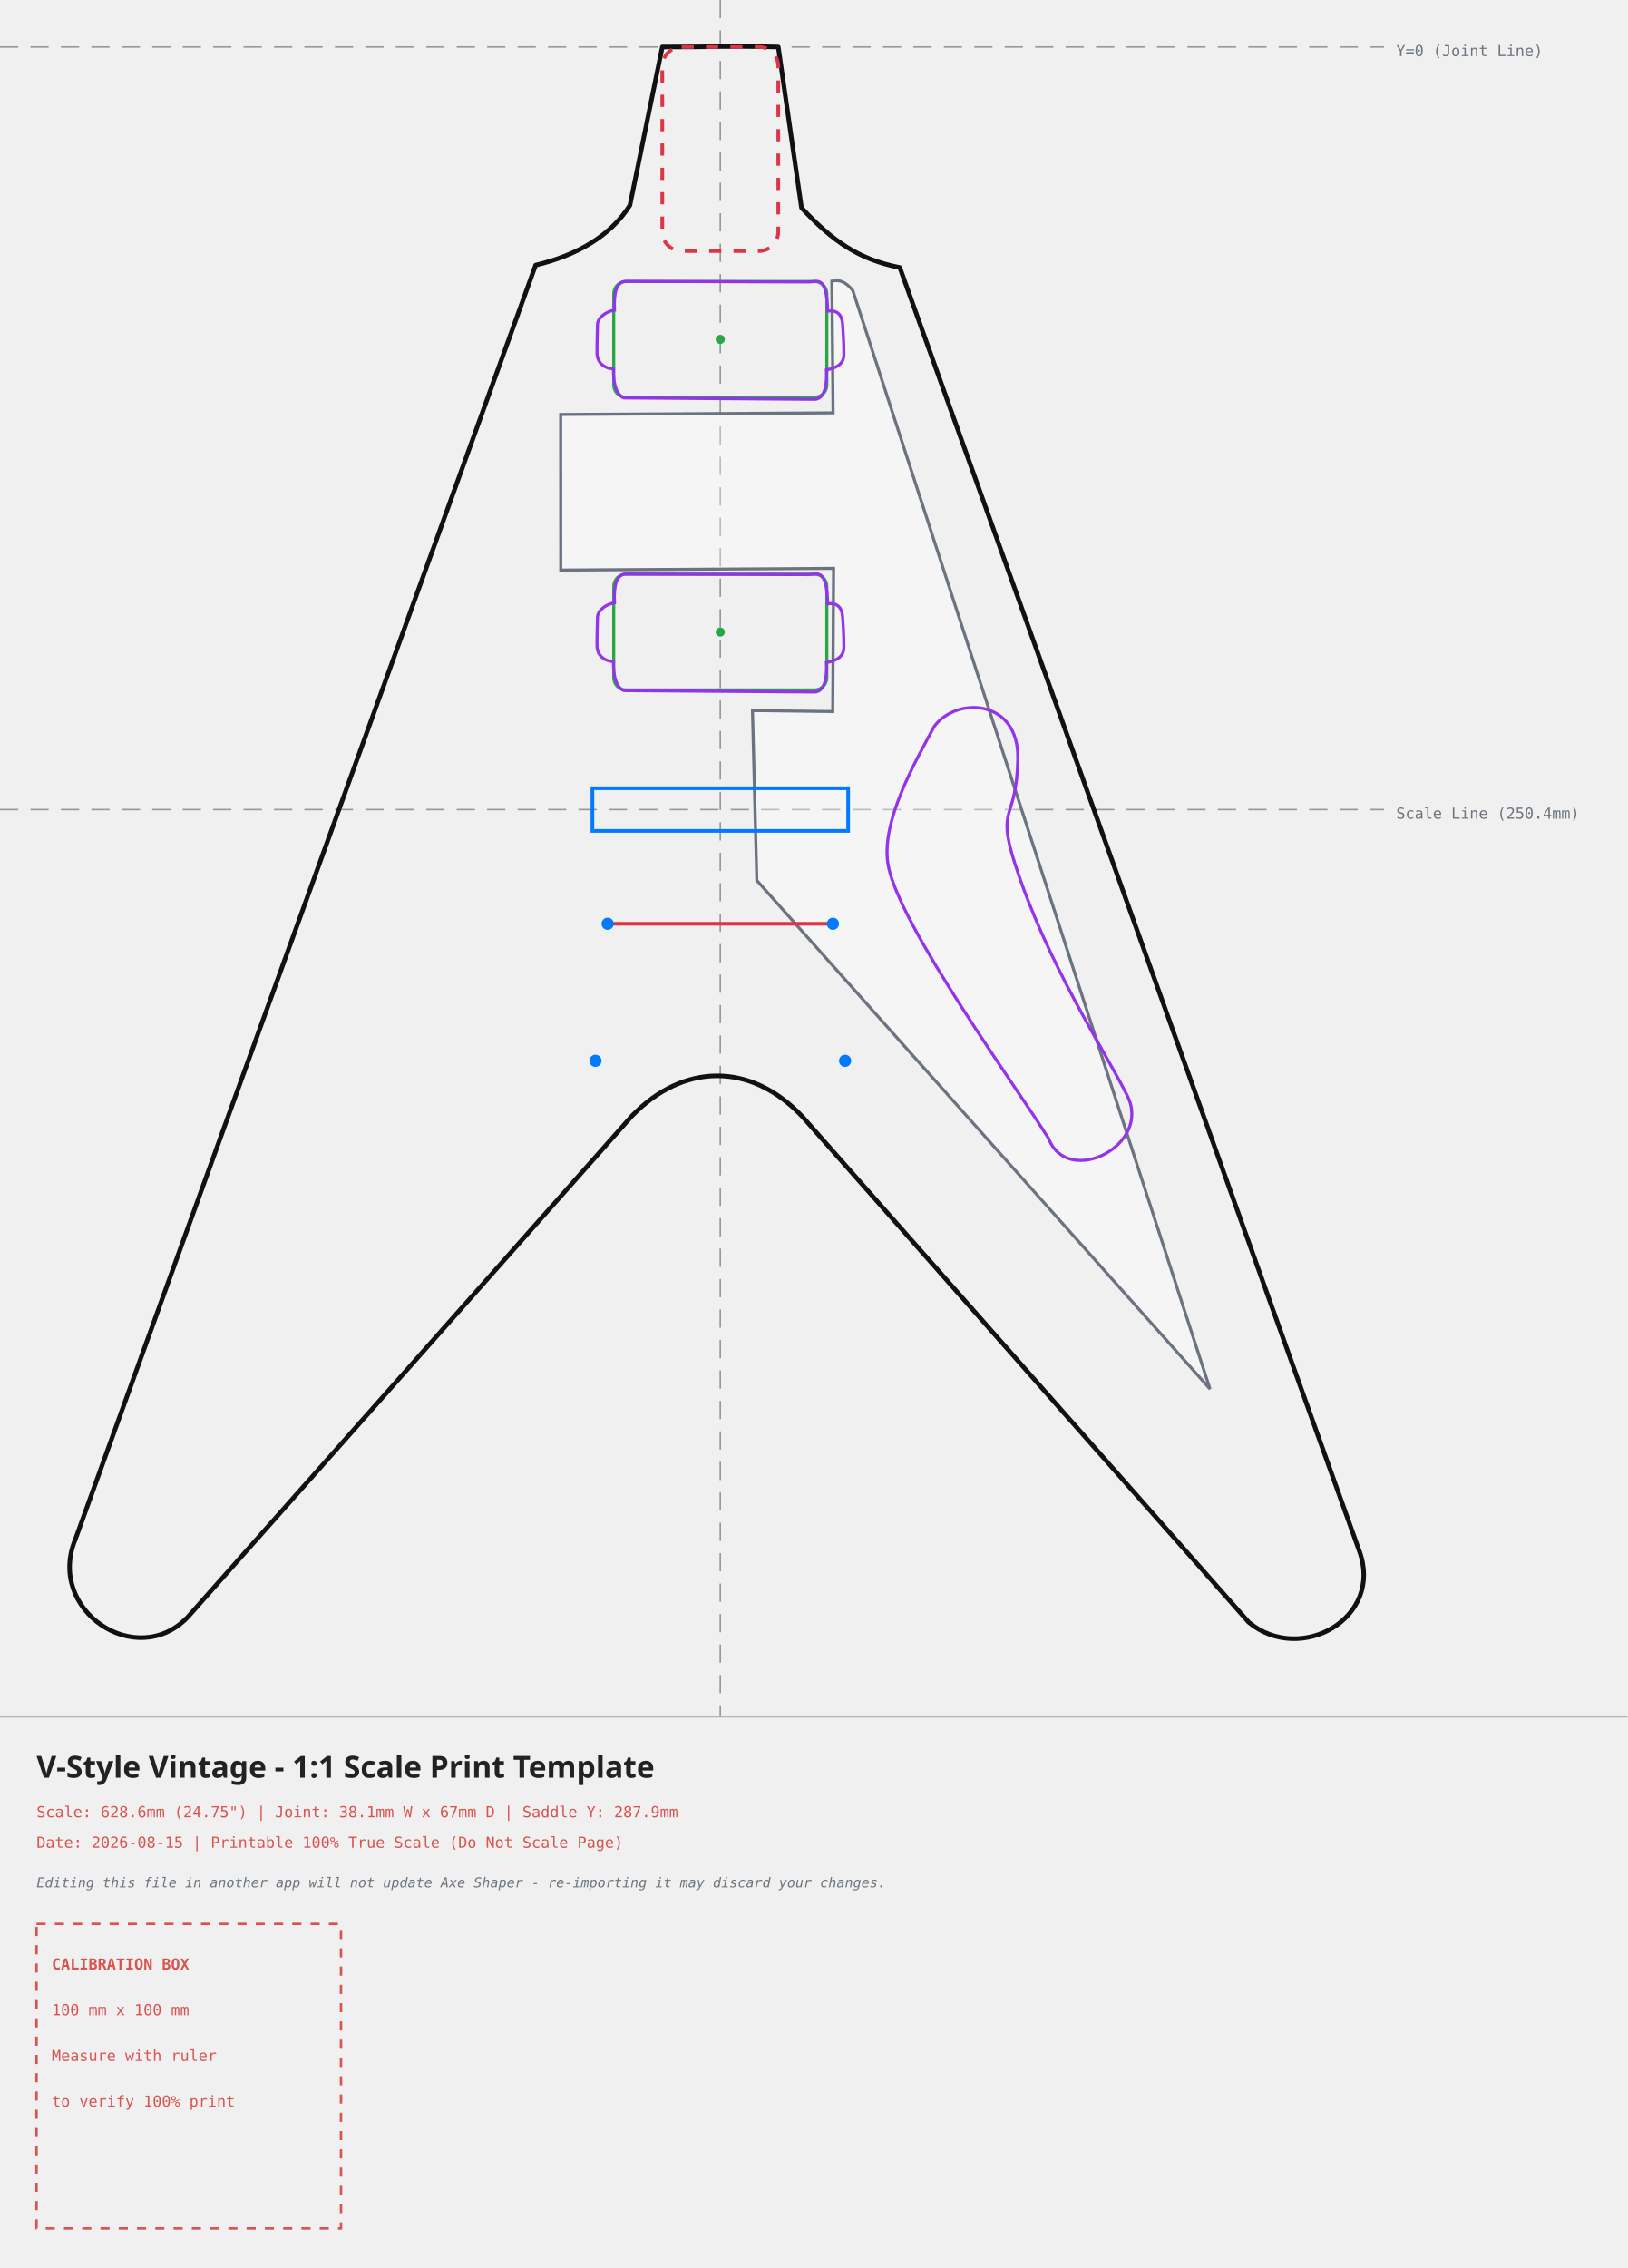
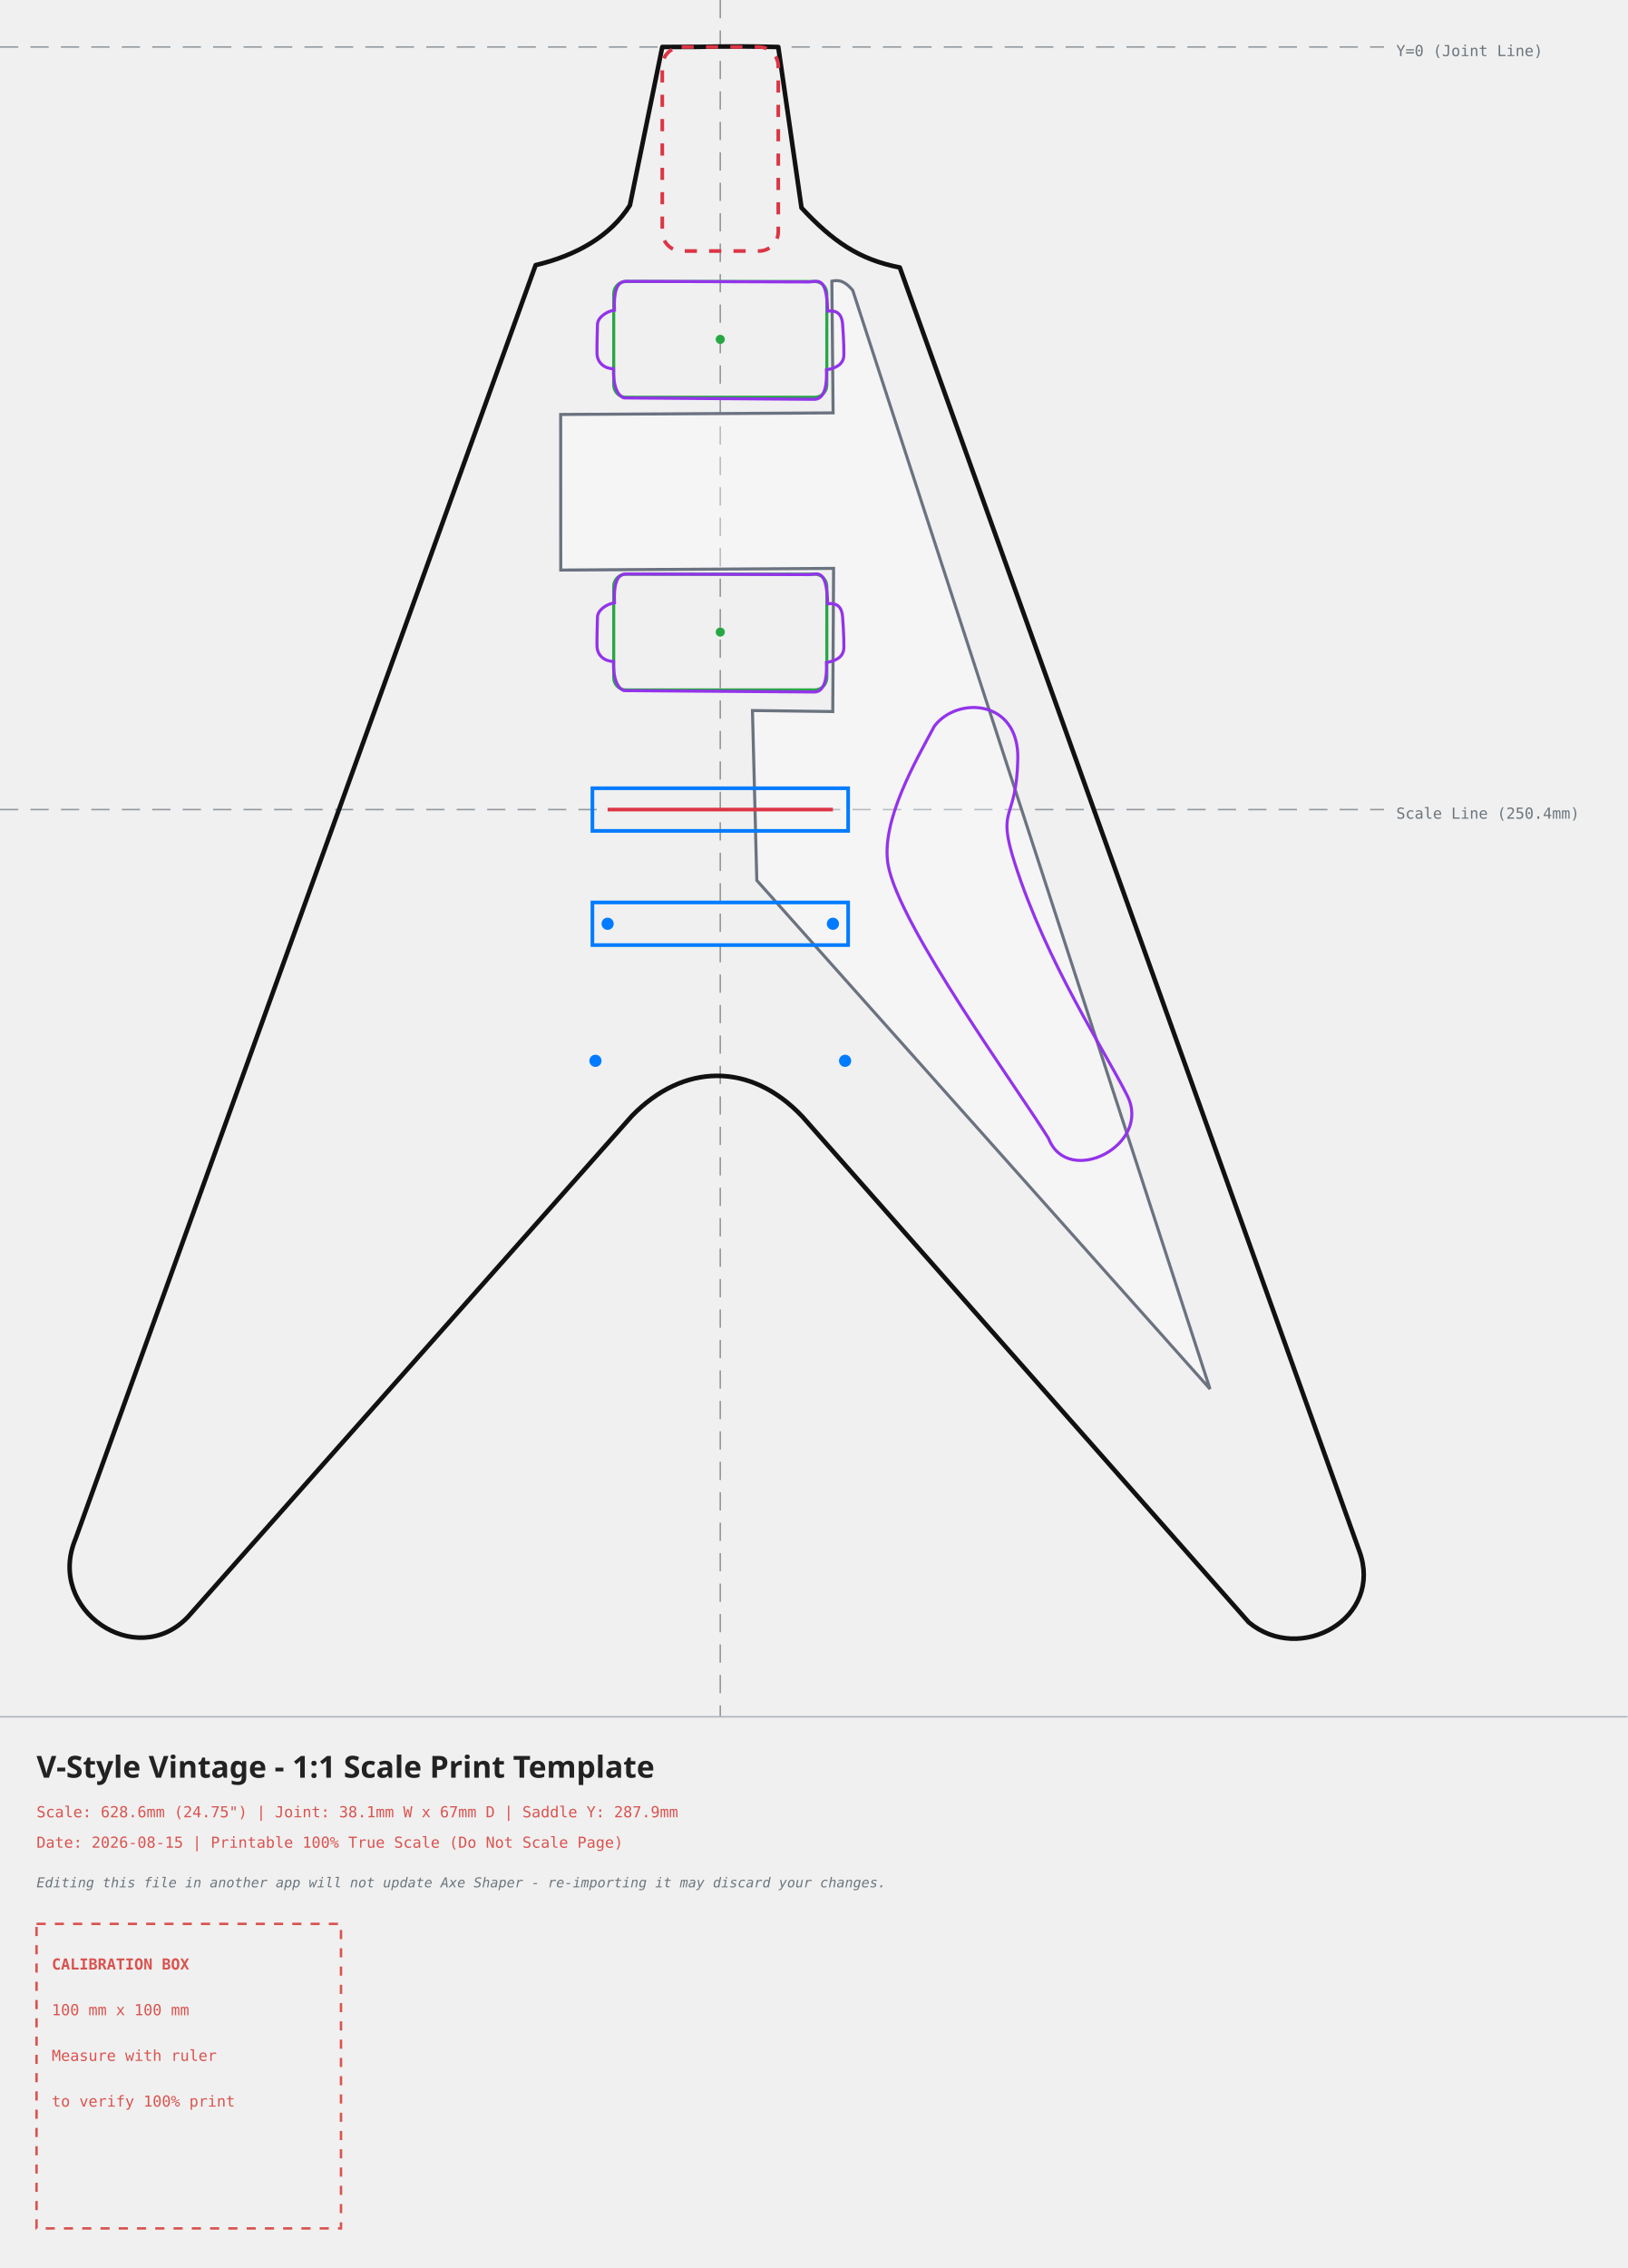
<svg xmlns="http://www.w3.org/2000/svg" width="534.60mm" height="744.75mm" viewBox="-236.58 -15.43 534.60 744.75">
  <style>
    .body-line { fill: none; stroke: #111111; stroke-width: 1.5; stroke-linecap: round; stroke-linejoin: round; }
    .neck-pocket { fill: none; stroke: #dc3545; stroke-width: 1.2; stroke-dasharray: 4,4; }
    .pickup-rout { fill: none; stroke: #28a745; stroke-width: 1.0; }
    .bridge-rout { fill: none; stroke: #007bff; stroke-width: 1.2; }
    .back-route { fill: none; stroke: #9333ea; stroke-width: 1.0; stroke-dasharray: 3,3; }
    .front-route { fill: none; stroke: #9333ea; stroke-width: 1.0; }
    .pickguard { fill: #ffffff; fill-opacity: 0.35; stroke: #6b7280; stroke-width: 1.0; }
    .center-axis { fill: none; stroke: #6c757d; stroke-width: 0.5; stroke-dasharray: 6,4; opacity: 0.7; }
    .calibration-box { fill: none; stroke: #d9534f; stroke-width: 0.8; stroke-dasharray: 3,3; }
    .band-rule { fill: none; stroke: #adb5bd; stroke-width: 0.5; }
    .text-label { font-family: monospace, sans-serif; font-size: 5px; fill: #d9534f; }
    .disclaimer-label { font-family: monospace, sans-serif; font-size: 4.5px; font-style: italic; fill: #6c757d; }
    .axis-label { font-family: monospace, sans-serif; font-size: 5px; fill: #6c757d; }
    .title-label { font-family: sans-serif; font-size: 10px; font-weight: bold; fill: #222222; }
  </style>
  <g>
    <line x1="0" y1="-15.43" x2="0" y2="548.32" class="center-axis" />
    <line x1="-236.58" y1="0" x2="218.02" y2="0" class="center-axis" />
    <text x="222.02" y="3" class="axis-label">Y=0 (Joint Line)</text>
    <line x1="-236.58" y1="250.41" x2="218.02" y2="250.41" class="center-axis" stroke="#007bff" />
    <text x="222.02" y="253.41" class="axis-label" fill="#007bff">Scale Line (250.4mm)</text>
    <path d="M -19.05 0.00 C -19.05 0.00, -29.68 51.98, -29.68 51.98 C -36.07 62.09, -47.16 68.43, -60.65 71.63 C -60.65 71.63, -211.77 489.89, -211.77 489.89 C -221.58 513.20, -191.88 533.32, -174.89 515.55 C -174.89 515.55, -29.08 351.07, -29.08 351.07 C -12.22 333.65, 9.91 333.18, 26.96 351.22 C 26.96 351.22, 173.59 517.29, 173.59 517.29 C 190.57 531.36, 218.02 515.87, 209.89 493.86 C 209.89 493.86, 58.96 72.40, 58.96 72.40 C 45.50 69.77, 36.93 63.80, 26.68 52.80 C 26.68 52.80, 19.05 0.00, 19.05 0.00 C -1.22 -0.43, 1.22 0.04, -19.05 0.00 Z" class="body-line" />
    <path d="M 37.22 171.21 C 37.22 171.21, 36.95 218.23, 36.95 218.23 C 36.95 218.23, 10.57 217.89, 10.57 217.89 C 10.57 217.89, 12.00 273.68, 12.00 273.68 C 12.00 273.68, 160.86 440.68, 160.86 440.68 C 160.86 440.68, 43.51 79.91, 43.51 79.91 C 41.02 76.96, 39.14 76.35, 36.65 76.89 C 36.65 76.89, 37.06 120.15, 37.06 120.15 C 37.06 120.15, -52.43 120.67, -52.43 120.67 C -52.43 120.67, -52.40 171.76, -52.40 171.76 C -52.40 171.76, 37.22 171.21, 37.22 171.21 Z" class="pickguard" style="fill:#ffffff" />
    <rect x="-19.05" y="0" width="38.1" height="67" rx="6.35" ry="6.35" class="neck-pocket" />
    <g transform="translate(0, 96.01213) rotate(0)">
      <rect x="-35.00" y="-19.00" width="70" height="38" rx="4" ry="4" class="pickup-rout" />
      <circle cx="0" cy="0" r="1.5" fill="#28a745" />
    </g>
    <g transform="translate(0, 192.118) rotate(0)">
      <rect x="-35.00" y="-19.00" width="70" height="38" rx="4" ry="4" class="pickup-rout" />
      <circle cx="0" cy="0" r="1.5" fill="#28a745" />
    </g>
    <path d="M 70.33 223.01 C 77.87 213.09, 98.12 214.27, 97.73 233.73 C 97.33 254.77, 90.60 248.85, 96.72 267.98 C 107.29 300.96, 126.10 329.19, 133.64 344.27 C 141.98 360.55, 114.19 374.70, 107.83 358.42 C 98.30 342.94, 58.43 288.27, 55.10 268.41 C 52.70 254.16, 64.37 234.13, 70.33 223.01 Z" class="front-route" />
    <path d="M -31.10 76.95 C -31.10 76.95, 29.16 77.15, 29.16 77.15 C 31.71 77.15, 34.97 74.64, 35.27 86.72 C 38.24 86.34, 39.89 87.67, 40.17 90.87 C 40.23 91.61, 40.65 97.37, 40.60 101.07 C 40.56 104.19, 38.03 105.47, 34.87 106.02 C 35.21 113.65, 33.09 115.69, 30.88 115.69 C 30.88 115.69, -31.60 115.24, -31.60 115.24 C -31.60 115.24, -35.27 114.57, -35.07 105.67 C -37.93 105.63, -40.43 103.79, -40.49 100.61 C -40.54 98.24, -40.39 93.53, -40.34 91.16 C -40.29 88.78, -37.35 86.80, -34.75 86.41 C -35.00 80.68, -34.12 77.07, -31.10 76.95 Z" class="front-route" />
    <path d="M -31.10 173.06 C -31.10 173.06, 29.16 173.25, 29.16 173.25 C 31.71 173.25, 34.97 170.74, 35.27 182.82 C 38.24 182.45, 39.89 183.78, 40.17 186.97 C 40.23 187.72, 40.65 193.47, 40.60 197.18 C 40.56 200.30, 38.03 201.58, 34.87 202.12 C 35.21 209.75, 33.09 211.80, 30.88 211.80 C 30.88 211.80, -31.60 211.35, -31.60 211.35 C -31.60 211.35, -35.27 210.67, -35.07 201.78 C -37.93 201.73, -40.43 199.90, -40.49 196.71 C -40.54 194.34, -40.39 189.64, -40.34 187.26 C -40.29 184.89, -37.35 182.91, -34.75 182.52 C -35.00 176.79, -34.12 173.18, -31.10 173.06 Z" class="front-route" />
-     <g transform="translate(0, 287.91)">
-       <rect x="-42.00" y="-44.50" width="84" height="14" class="bridge-rout" />
-       <line x1="-37.00" y1="0" x2="37.00" y2="0" stroke="#dc3545" stroke-width="1.2" />
-       <circle cx="-37" cy="0" r="2" fill="#007bff" />
-       <circle cx="37" cy="0" r="2" fill="#007bff" />
-       <circle cx="-41" cy="45" r="2" fill="#007bff" />
-       <circle cx="41" cy="45" r="2" fill="#007bff" />
+     <g id="bridge-hardware">
+       <rect x="-42.00" y="243.41" width="84" height="14" class="bridge-rout" />
+       <rect x="-42.00" y="280.91" width="84" height="14" class="bridge-rout" />
+       <line x1="-37.00" y1="250.41" x2="37.00" y2="250.41" stroke="#dc3545" stroke-width="1.2" />
+       <g transform="translate(0, 287.91)">
+         <circle cx="-37" cy="0" r="2" fill="#007bff" />
+         <circle cx="37" cy="0" r="2" fill="#007bff" />
+         <circle cx="-41" cy="45" r="2" fill="#007bff" />
+         <circle cx="41" cy="45" r="2" fill="#007bff" />
+       </g>
    </g>
  </g>
  <g>
    <line x1="-236.58" y1="548.32" x2="298.02" y2="548.32" class="band-rule" />
    <text x="-224.58" y="568.32" class="title-label">V-Style Vintage - 1:1 Scale Print Template</text>
    <text x="-224.58" y="581.32" class="text-label">Scale: 628.6mm (24.75") | Joint: 38.1mm W x 67mm D | Saddle Y: 287.9mm</text>
    <text x="-224.58" y="591.32" class="text-label">Date: 2026-08-15 | Printable 100% True Scale (Do Not Scale Page)</text>
    <text x="-224.58" y="604.32" class="disclaimer-label">Editing this file in another app will not update Axe Shaper - re-importing it may discard your changes.</text>
    <g transform="translate(-224.58, 616.32)">
      <rect x="0" y="0" width="100" height="100" class="calibration-box" />
      <text x="5" y="15" class="text-label" font-weight="bold">CALIBRATION BOX</text>
      <text x="5" y="30" class="text-label">100 mm x 100 mm</text>
      <text x="5" y="45" class="text-label">Measure with ruler</text>
      <text x="5" y="60" class="text-label">to verify 100% print</text>
    </g>
  </g>
</svg>
